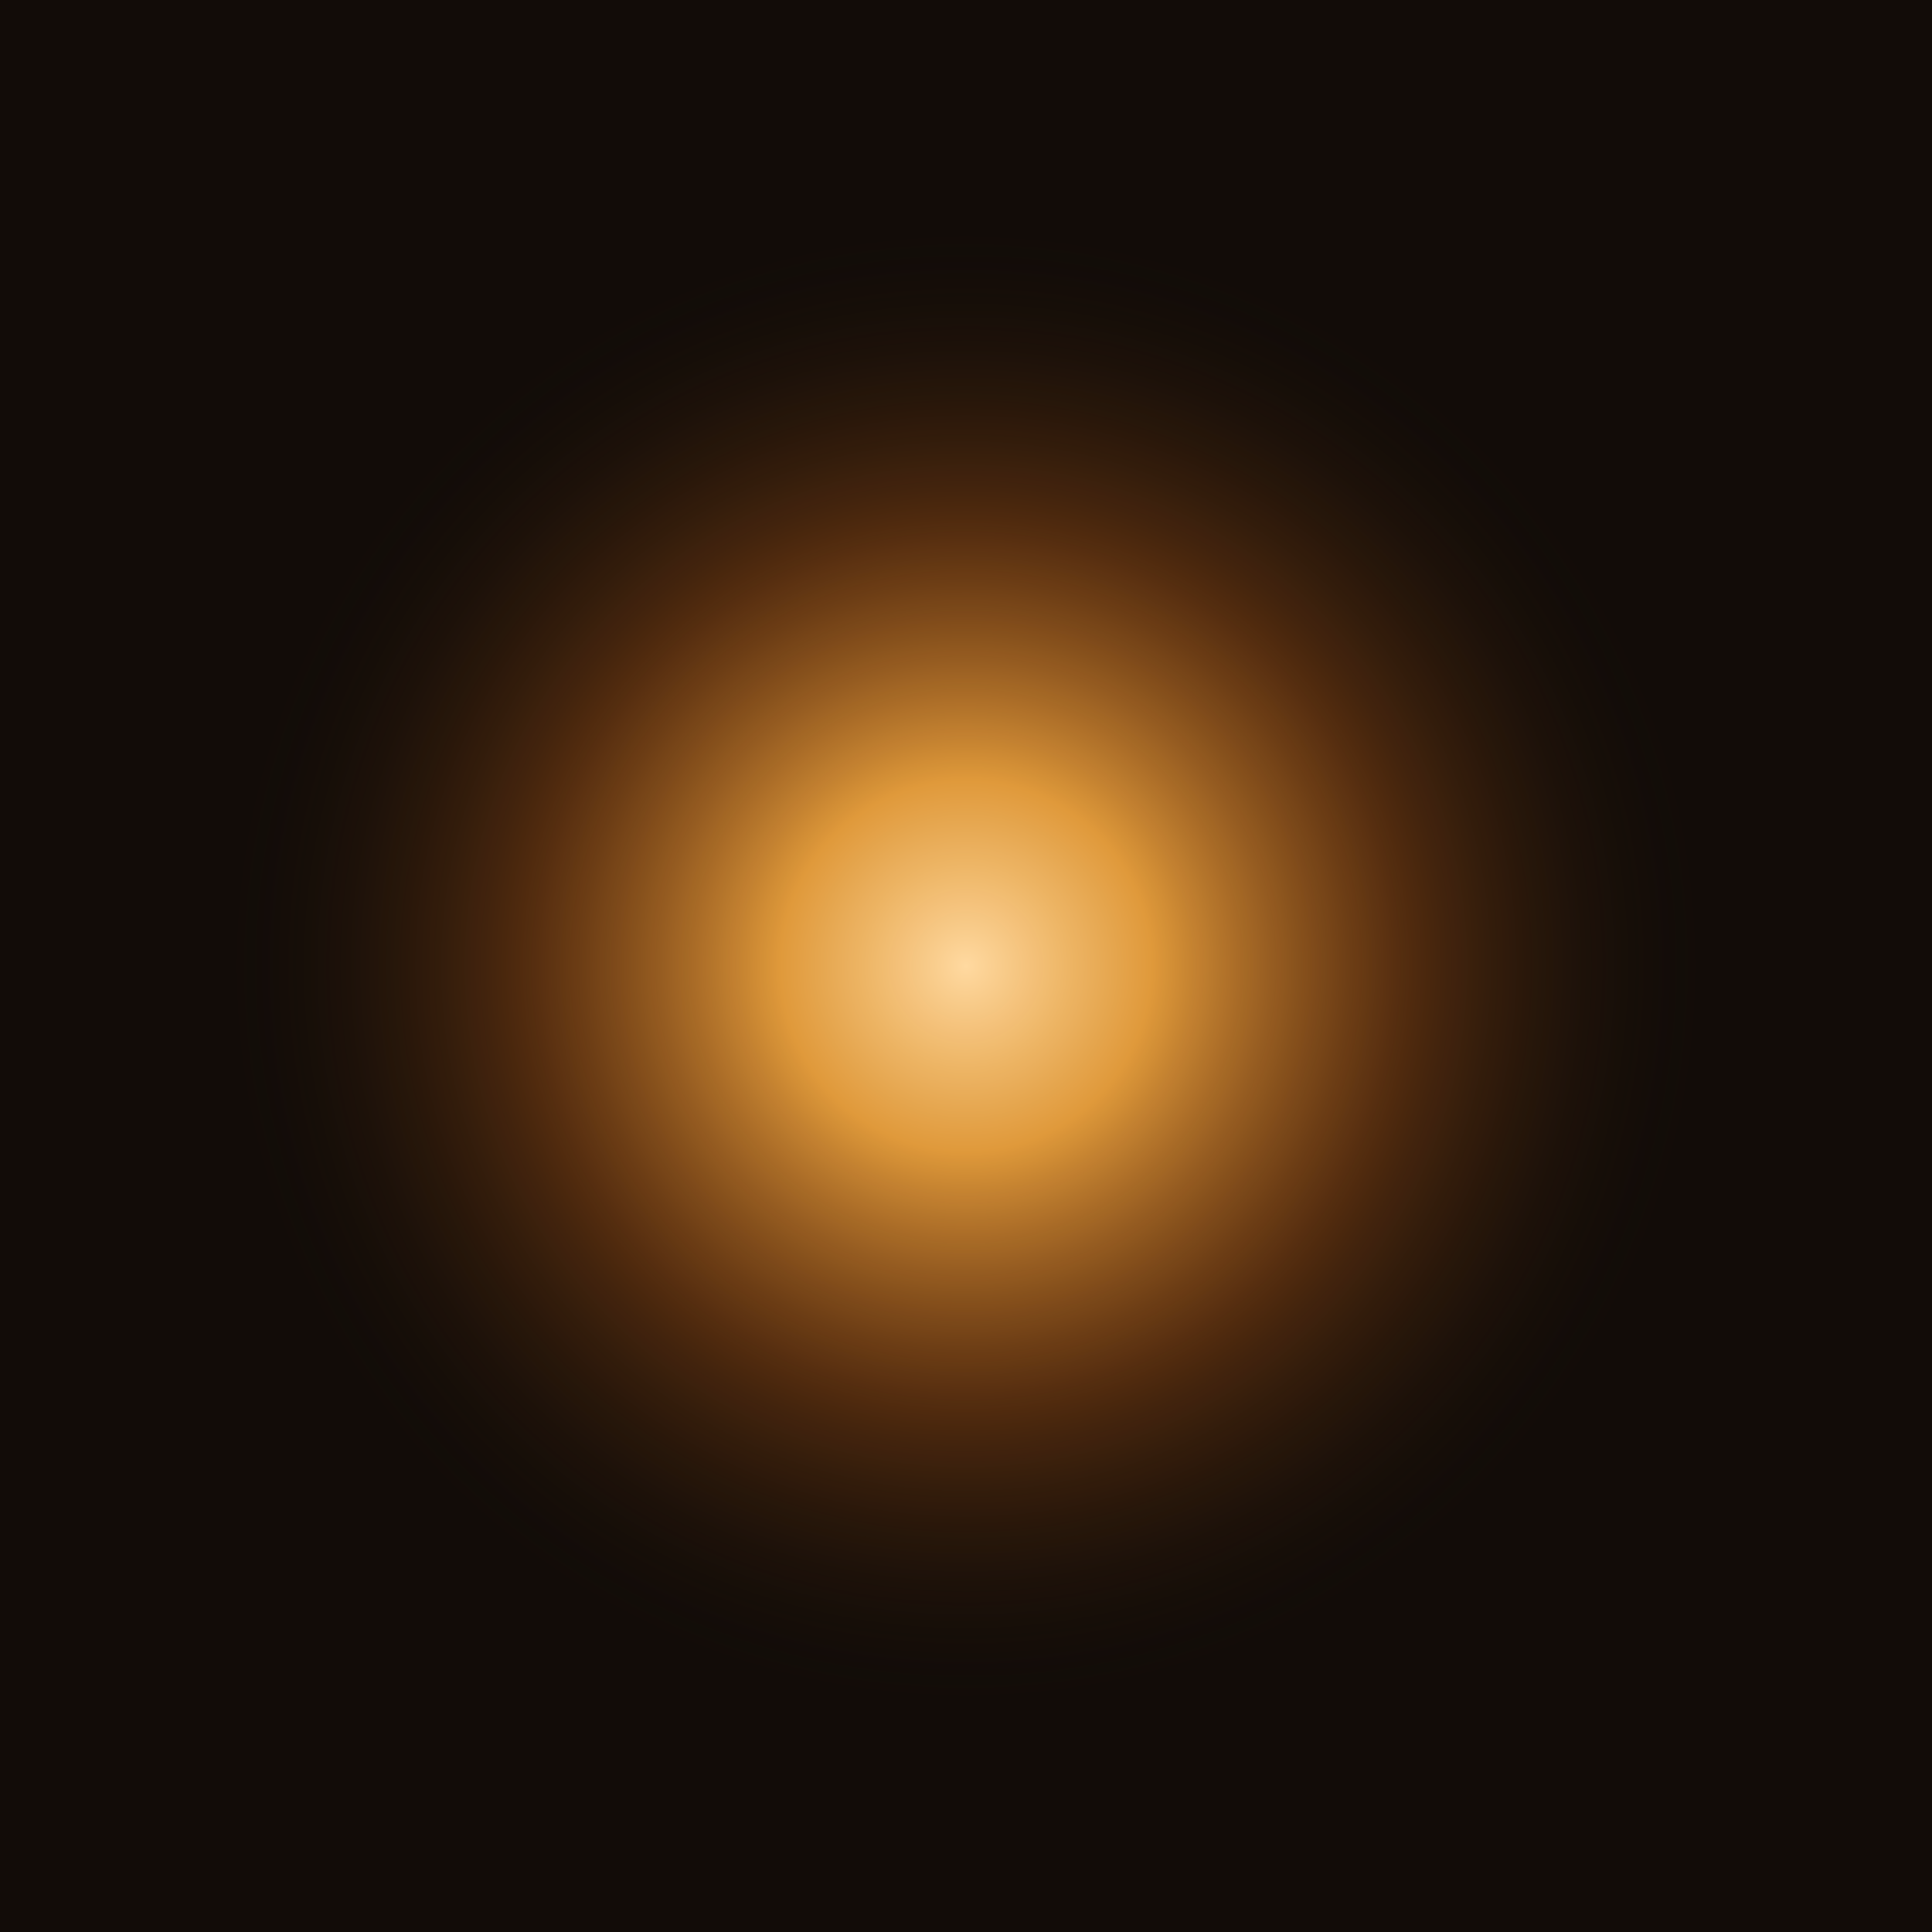
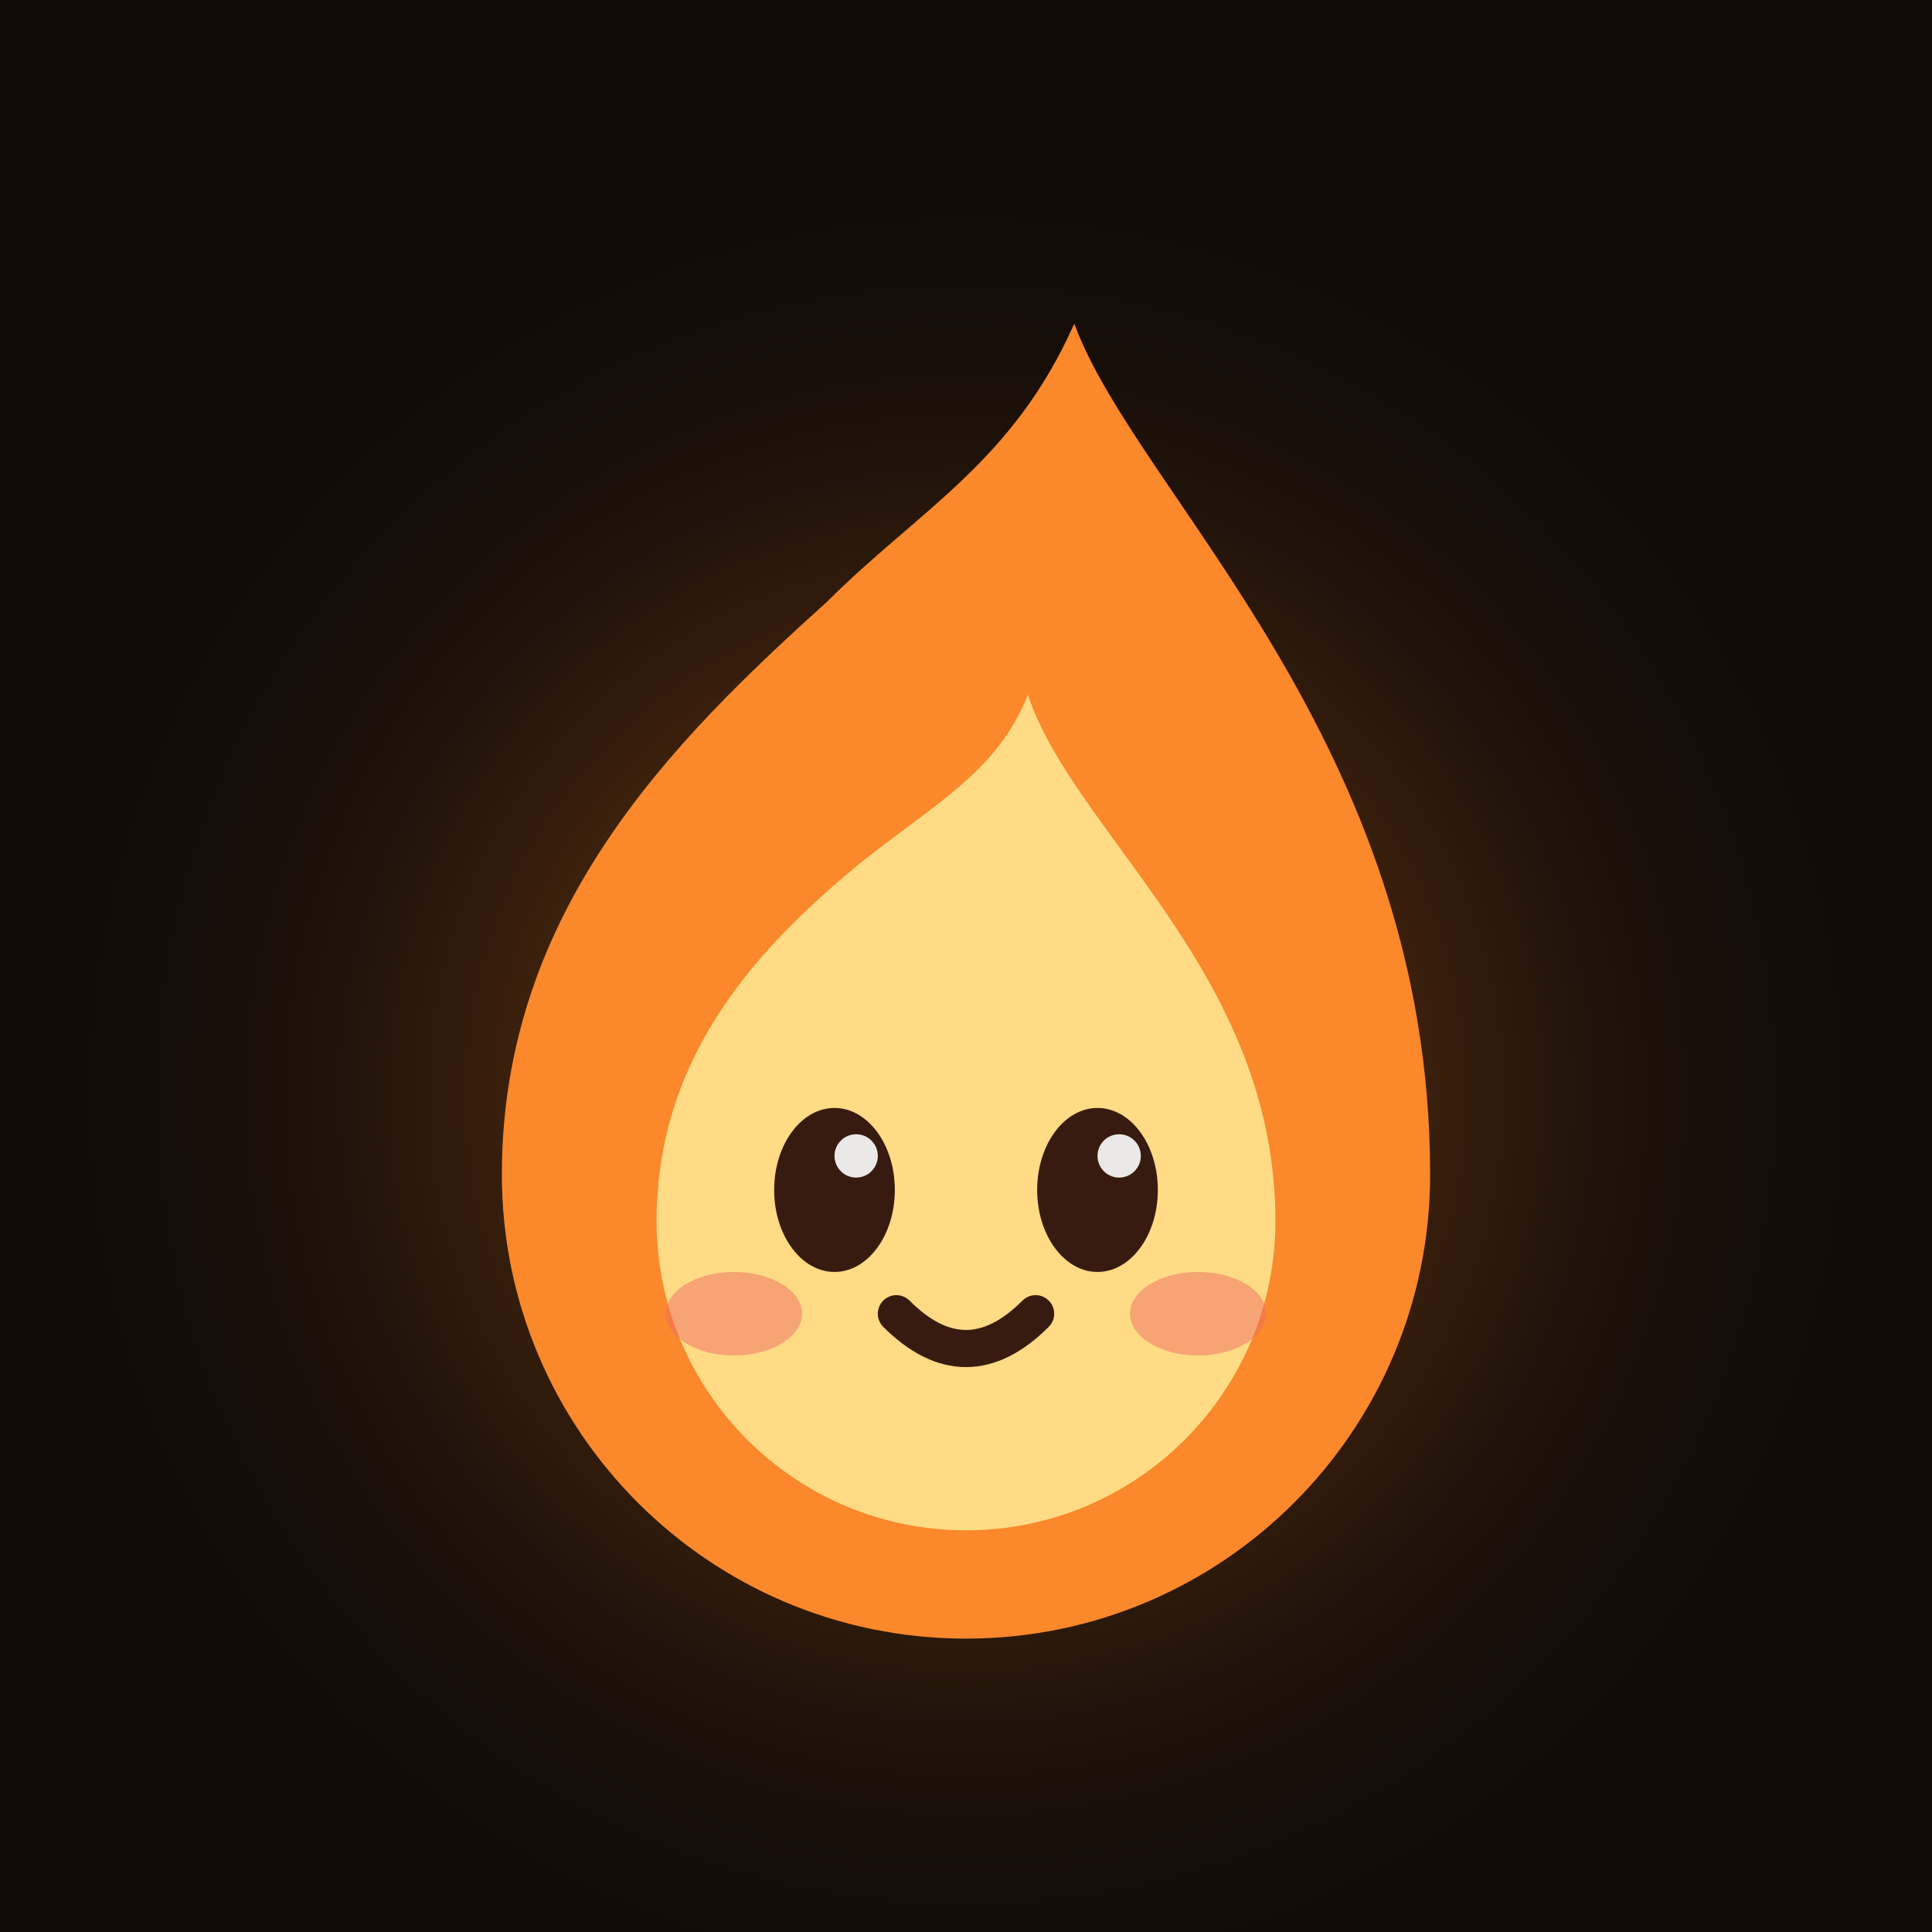
<svg xmlns="http://www.w3.org/2000/svg" viewBox="0 0 512 512">
  <defs>
    <radialGradient id="glow" cx="50%" cy="50%" r="50%">
-       <stop offset="0" stop-color="#ffd9a0" />
-       <stop offset="0.25" stop-color="#f6a940" stop-opacity="0.9" />
-       <stop offset="0.6" stop-color="#c2621a" stop-opacity="0.35" />
+       <stop offset="0" stop-color="#fc9f30" stop-opacity="0.6" />
+       <stop offset="0.45" stop-color="#c2621a" stop-opacity="0.28" />
      <stop offset="1" stop-color="#120c08" stop-opacity="0" />
    </radialGradient>
  </defs>
  <rect width="512" height="512" fill="#120c08" />
-   <circle cx="256" cy="256" r="200" fill="url(#glow)" />
+   <circle cx="256" cy="290" r="236" fill="url(#glow)" />
+   <g transform="translate(256 260) scale(4.1) translate(-50 -48.5)">
+     <path fill="#fb882b" d="M57 6C61 17 80 33 80 61A30 30 0 0 1 20 61C20 44 31 33 41 24C47 18 53 15 57 6Z" />
+     <path fill="#ffdb85" d="M54 30C57 39 70 48 70 64A20 20 0 0 1 30 64C30 53 37 46 43 41C48 37 52 35 54 30Z" />
+     <g fill="#ee6e63" fill-opacity="0.5">
+       <ellipse cx="35" cy="70" rx="4.4" ry="2.7" />
+       <ellipse cx="65" cy="70" rx="4.4" ry="2.7" />
+     </g>
+     <g fill="#381b10">
+       <ellipse cx="41.5" cy="62" rx="3.9" ry="5.3" />
+       <ellipse cx="58.5" cy="62" rx="3.9" ry="5.3" />
+     </g>
+     <g fill="#fff" fill-opacity="0.9">
+       <circle cx="42.9" cy="59.8" r="1.4" />
+       <circle cx="59.9" cy="59.8" r="1.4" />
+     </g>
+     <path fill="none" stroke="#381b10" stroke-width="2.4" stroke-linecap="round" d="M45.5 70Q50 74.5 54.5 70" />
+   </g>
</svg>
